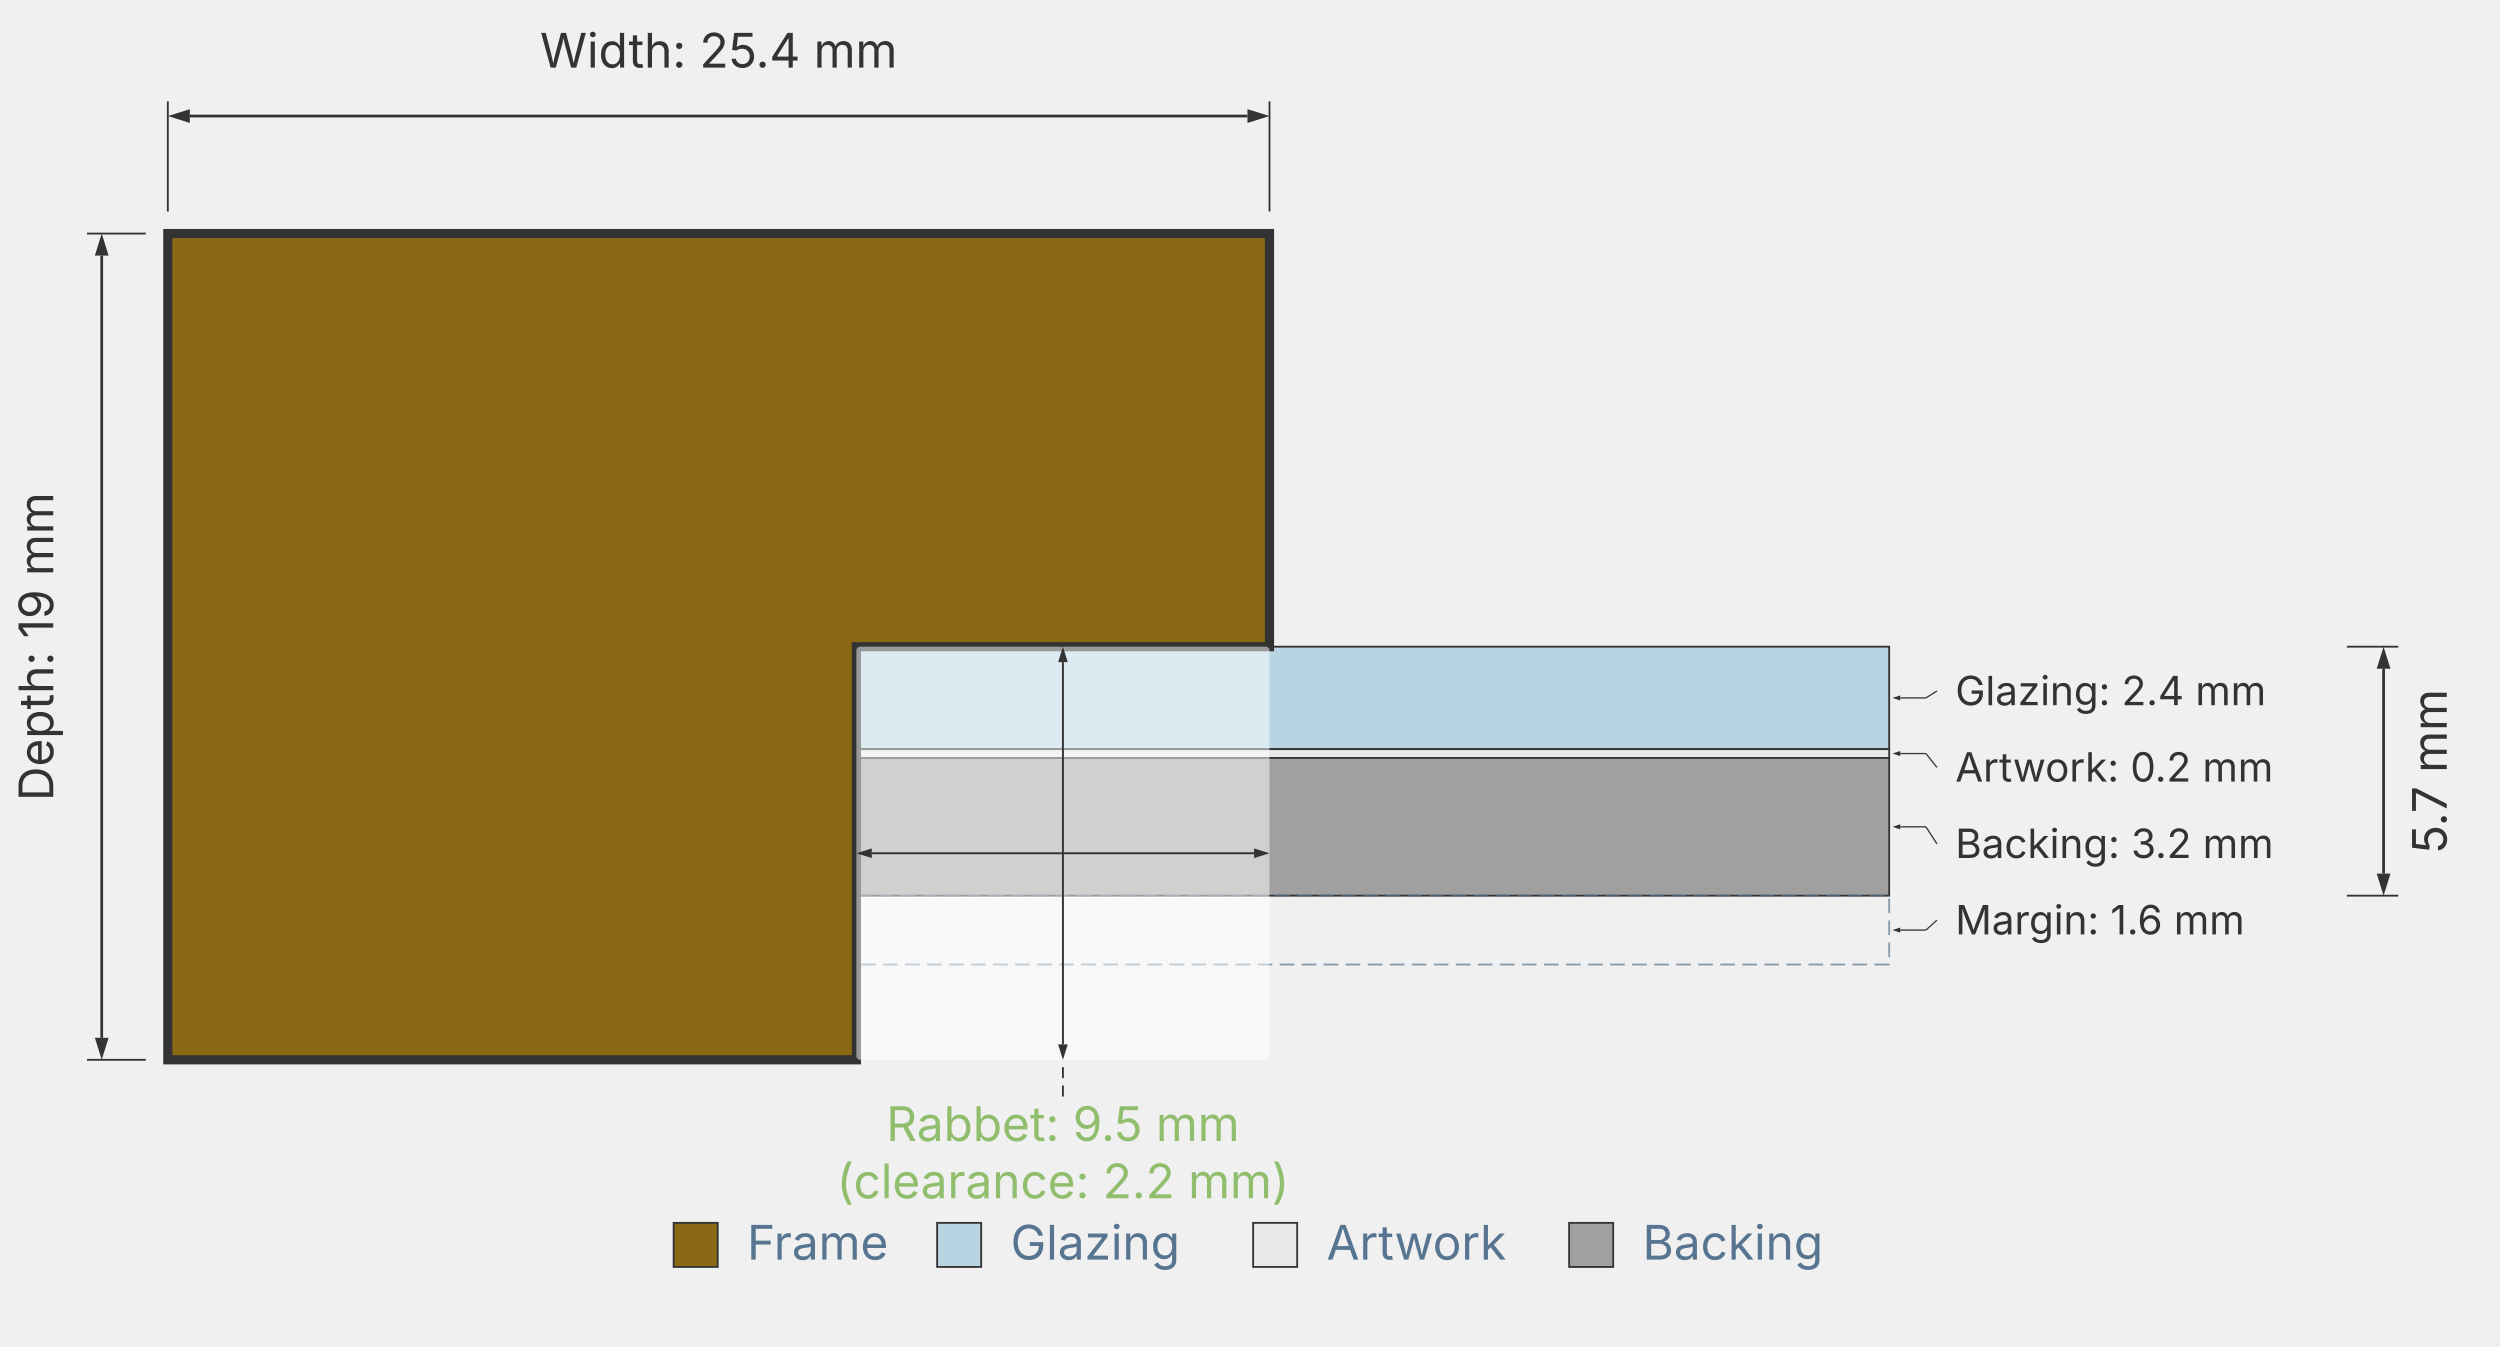
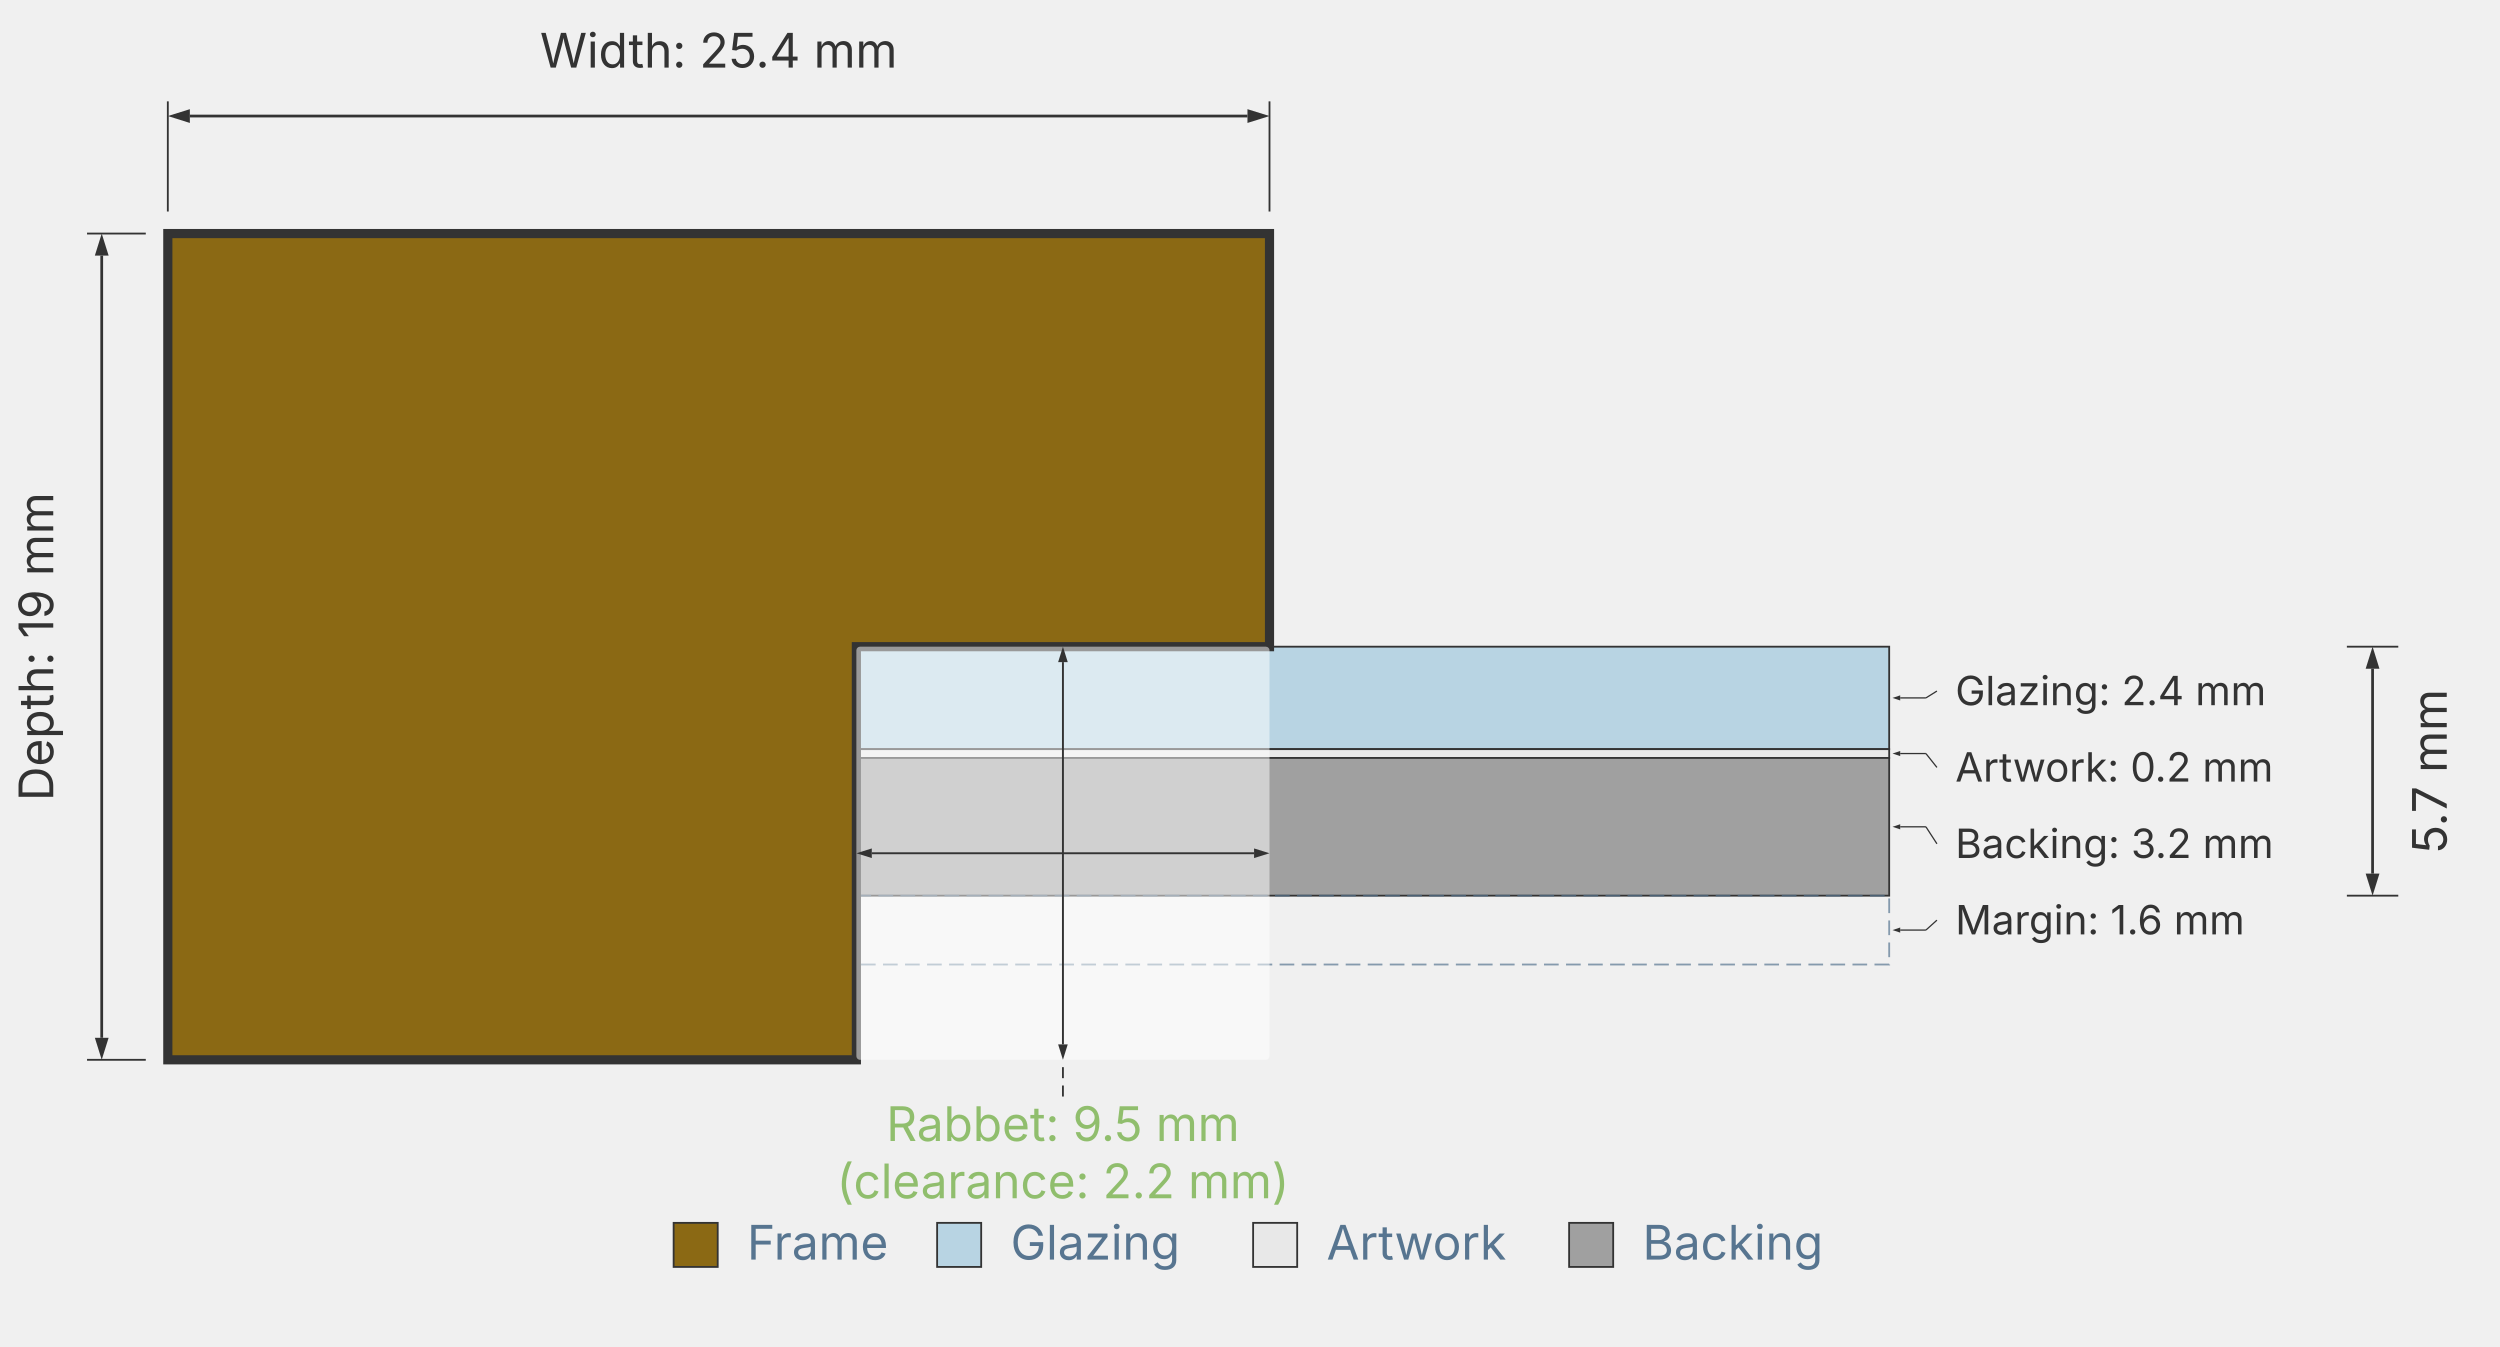
<svg xmlns="http://www.w3.org/2000/svg" viewBox="59.61 108.70 680.78 366.60">
  <g id="section-content" transform="translate(-3.75, 0)">
    <g id="section-geometry">
      <rect x="296.56" y="284.80" width="281.25" height="27.90" stroke="#333333" stroke-width="0.5" fill="#B8D4E3" />
      <rect x="296.56" y="312.70" width="281.25" height="2.40" stroke="#333333" stroke-width="0.5" fill="#E8E8E8" />
      <rect x="296.56" y="315.10" width="281.25" height="37.50" stroke="#333333" stroke-width="0.5" fill="#A0A0A0" />
      <rect x="296.56" y="352.60" width="281.25" height="18.75" stroke="#577590" stroke-width="0.5" stroke-dasharray="4,2" fill="none" opacity="0.7" />
      <polygon points="109.06,172.30 409.06,172.30 409.06,284.80 296.56,284.80 296.56,397.30 109.06,397.30" stroke="#333333" stroke-width="2.5" fill="#8B6914" />
    </g>
    <g id="section-dimensions">
      <line x1="103.06" y1="172.30" x2="87.06" y2="172.30" stroke="#333333" stroke-width="0.5" />
      <line x1="103.06" y1="397.30" x2="87.06" y2="397.30" stroke="#333333" stroke-width="0.5" />
      <polygon points="91.06,172.30 89.19,178.30 92.94,178.30" fill="#333333" data-arrow="true" />
      <line x1="91.06" y1="178.30" x2="91.06" y2="391.30" stroke="#333333" stroke-width="0.75" />
      <polygon points="91.06,397.30 92.94,391.30 89.19,391.30" fill="#333333" data-arrow="true" />
      <text x="77.86" y="284.80" fill="#333333" font-family="Inter, system-ui, -apple-system, sans-serif" font-size="13px" text-anchor="middle" transform="rotate(-90 77.86 284.80)">Depth: 19 mm</text>
      <line x1="109.06" y1="166.30" x2="109.06" y2="136.30" stroke="#333333" stroke-width="0.5" />
      <line x1="409.06" y1="166.30" x2="409.06" y2="136.30" stroke="#333333" stroke-width="0.5" />
      <polygon points="109.06,140.30 115.06,142.18 115.06,138.43" fill="#333333" data-arrow="true" />
      <line x1="115.06" y1="140.30" x2="403.06" y2="140.30" stroke="#333333" stroke-width="0.75" />
      <polygon points="409.06,140.30 403.06,138.43 403.06,142.18" fill="#333333" data-arrow="true" />
      <text transform="translate(259.06, 127.10)" fill="#333333" font-family="Inter, system-ui, -apple-system, sans-serif" font-size="13px" text-anchor="middle">Width: 25.4 mm</text>
      <rect x="296.56" y="284.80" width="112.50" height="112.50" fill="#FFFFFF" fill-opacity="0.5" stroke="none" rx="1" />
      <polygon points="296.56,341.05 300.76,342.36 300.76,339.74" fill="#333333" data-arrow="true" />
      <line x1="300.76" y1="341.05" x2="404.86" y2="341.05" stroke="#333333" stroke-width="0.525" />
      <polygon points="409.06,341.05 404.86,339.74 404.86,342.36" fill="#333333" data-arrow="true" />
      <polygon points="352.81,284.80 351.50,289.00 354.12,289.00" fill="#333333" data-arrow="true" />
      <line x1="352.81" y1="289.00" x2="352.81" y2="393.10" stroke="#333333" stroke-width="0.525" />
      <polygon points="352.81,397.30 354.12,393.10 351.50,393.10" fill="#333333" data-arrow="true" />
      <polygon points="578.71,298.75 580.81,299.45 580.81,298.05" fill="#333333" data-arrow="true" />
      <line x1="580.81" y1="298.75" x2="587.81" y2="298.75" stroke="#333333" stroke-width="0.35" />
      <line x1="587.81" y1="298.75" x2="590.81" y2="296.88" stroke="#333333" stroke-width="0.35" />
      <text transform="translate(595.81, 300.74)" fill="#333333" font-family="Inter, system-ui, -apple-system, sans-serif" font-size="11.0px">Glazing: 2.4 mm</text>
      <polygon points="578.71,313.90 580.81,314.60 580.81,313.20" fill="#333333" data-arrow="true" />
      <line x1="580.81" y1="313.90" x2="587.81" y2="313.90" stroke="#333333" stroke-width="0.35" />
      <line x1="587.81" y1="313.90" x2="590.81" y2="317.68" stroke="#333333" stroke-width="0.35" />
      <text transform="translate(595.81, 321.54)" fill="#333333" font-family="Inter, system-ui, -apple-system, sans-serif" font-size="11.0px">Artwork: 0.2 mm</text>
      <polygon points="578.71,333.85 580.81,334.55 580.81,333.15" fill="#333333" data-arrow="true" />
      <line x1="580.81" y1="333.85" x2="587.81" y2="333.85" stroke="#333333" stroke-width="0.35" />
      <line x1="587.81" y1="333.85" x2="590.81" y2="338.48" stroke="#333333" stroke-width="0.35" />
      <text transform="translate(595.81, 342.34)" fill="#333333" font-family="Inter, system-ui, -apple-system, sans-serif" font-size="11.0px">Backing: 3.2 mm</text>
      <polygon points="578.71,361.97 580.81,362.67 580.81,361.27" fill="#333333" data-arrow="true" />
      <line x1="580.81" y1="361.97" x2="587.81" y2="361.97" stroke="#333333" stroke-width="0.35" />
      <line x1="587.81" y1="361.97" x2="590.81" y2="359.27" stroke="#333333" stroke-width="0.35" />
      <text transform="translate(595.81, 363.14)" fill="#333333" font-family="Inter, system-ui, -apple-system, sans-serif" font-size="11.0px">Margin: 1.6 mm</text>
      <line x1="702.44" y1="284.80" x2="716.44" y2="284.80" stroke="#333333" stroke-width="0.5" />
      <line x1="702.44" y1="352.60" x2="716.44" y2="352.60" stroke="#333333" stroke-width="0.5" />
-       <polygon points="712.44,284.80 710.56,290.80 714.31,290.80" fill="#333333" data-arrow="true" />
-       <line x1="712.44" y1="290.80" x2="712.44" y2="346.60" stroke="#333333" stroke-width="0.75" />
-       <polygon points="712.44,352.60 714.31,346.60 710.56,346.60" fill="#333333" data-arrow="true" />
+       <polygon points="709.44,284.80 707.56,290.80 711.31,290.80" fill="#333333" data-arrow="true" />
+       <line x1="709.44" y1="290.80" x2="709.44" y2="346.60" stroke="#333333" stroke-width="0.75" />
+       <polygon points="709.44,352.60 711.31,346.60 707.56,346.60" fill="#333333" data-arrow="true" />
      <text x="729.64" y="318.70" fill="#333333" font-family="Inter, system-ui, -apple-system, sans-serif" font-size="13px" text-anchor="middle" transform="rotate(-90 729.64 318.70)">5.7 mm</text>
      <line x1="352.81" y1="399.30" x2="352.81" y2="407.30" stroke="#333333" stroke-width="0.5" stroke-dasharray="3,2" />
      <text transform="translate(352.81, 419.40)" fill="#90be6d" font-family="Inter, system-ui, -apple-system, sans-serif" font-size="13px" text-anchor="middle">Rabbet: 9.5 mm</text>
      <text transform="translate(352.81, 435.00)" fill="#90be6d" font-family="Inter, system-ui, -apple-system, sans-serif" font-size="13px" text-anchor="middle">(clearance: 2.2 mm)</text>
    </g>
  </g>
  <g id="legend">
    <rect x="243.05" y="441.70" width="12" height="12" fill="#8B6914" stroke="#333333" stroke-width="0.5" />
    <text transform="translate(263.05, 451.70)" fill="#577590" font-family="Inter, system-ui, -apple-system, sans-serif" font-size="13px">Frame</text>
    <rect x="314.80" y="441.70" width="12" height="12" fill="#B8D4E3" stroke="#333333" stroke-width="0.5" />
    <text transform="translate(334.80, 451.70)" fill="#577590" font-family="Inter, system-ui, -apple-system, sans-serif" font-size="13px">Glazing</text>
    <rect x="400.85" y="441.70" width="12" height="12" fill="#E8E8E8" stroke="#333333" stroke-width="0.5" />
    <text transform="translate(420.85, 451.70)" fill="#577590" font-family="Inter, system-ui, -apple-system, sans-serif" font-size="13px">Artwork</text>
    <rect x="486.90" y="441.70" width="12" height="12" fill="#A0A0A0" stroke="#333333" stroke-width="0.5" />
    <text transform="translate(506.90, 451.70)" fill="#577590" font-family="Inter, system-ui, -apple-system, sans-serif" font-size="13px">Backing</text>
  </g>
</svg>
